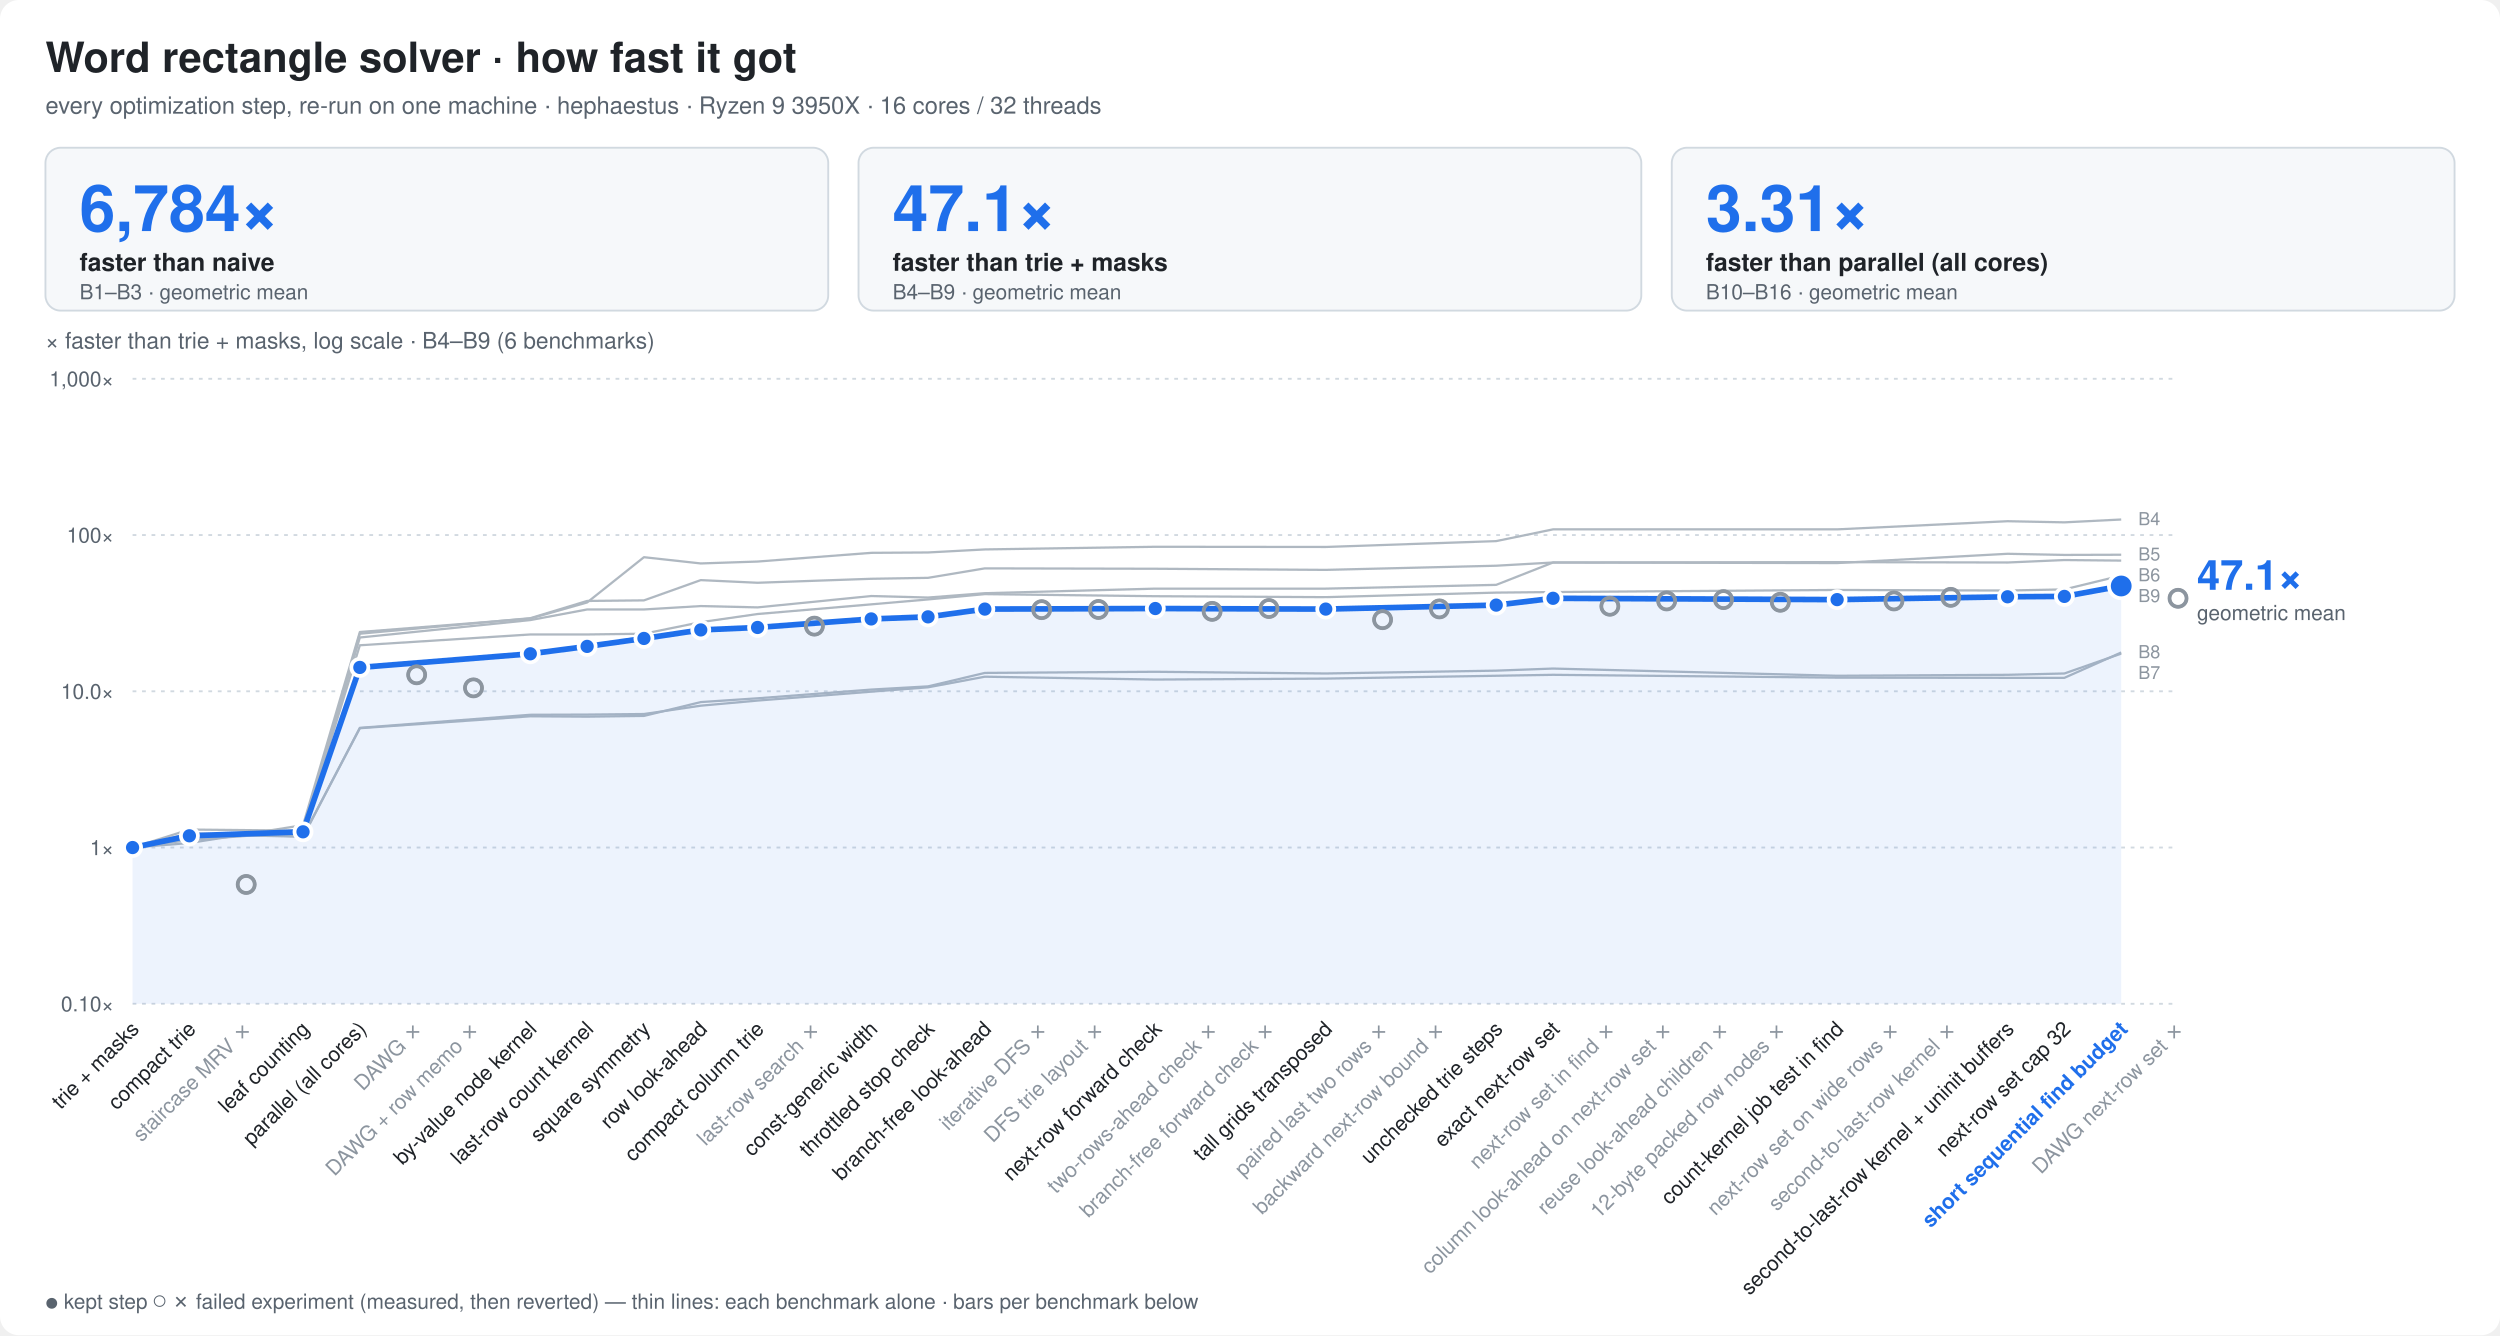
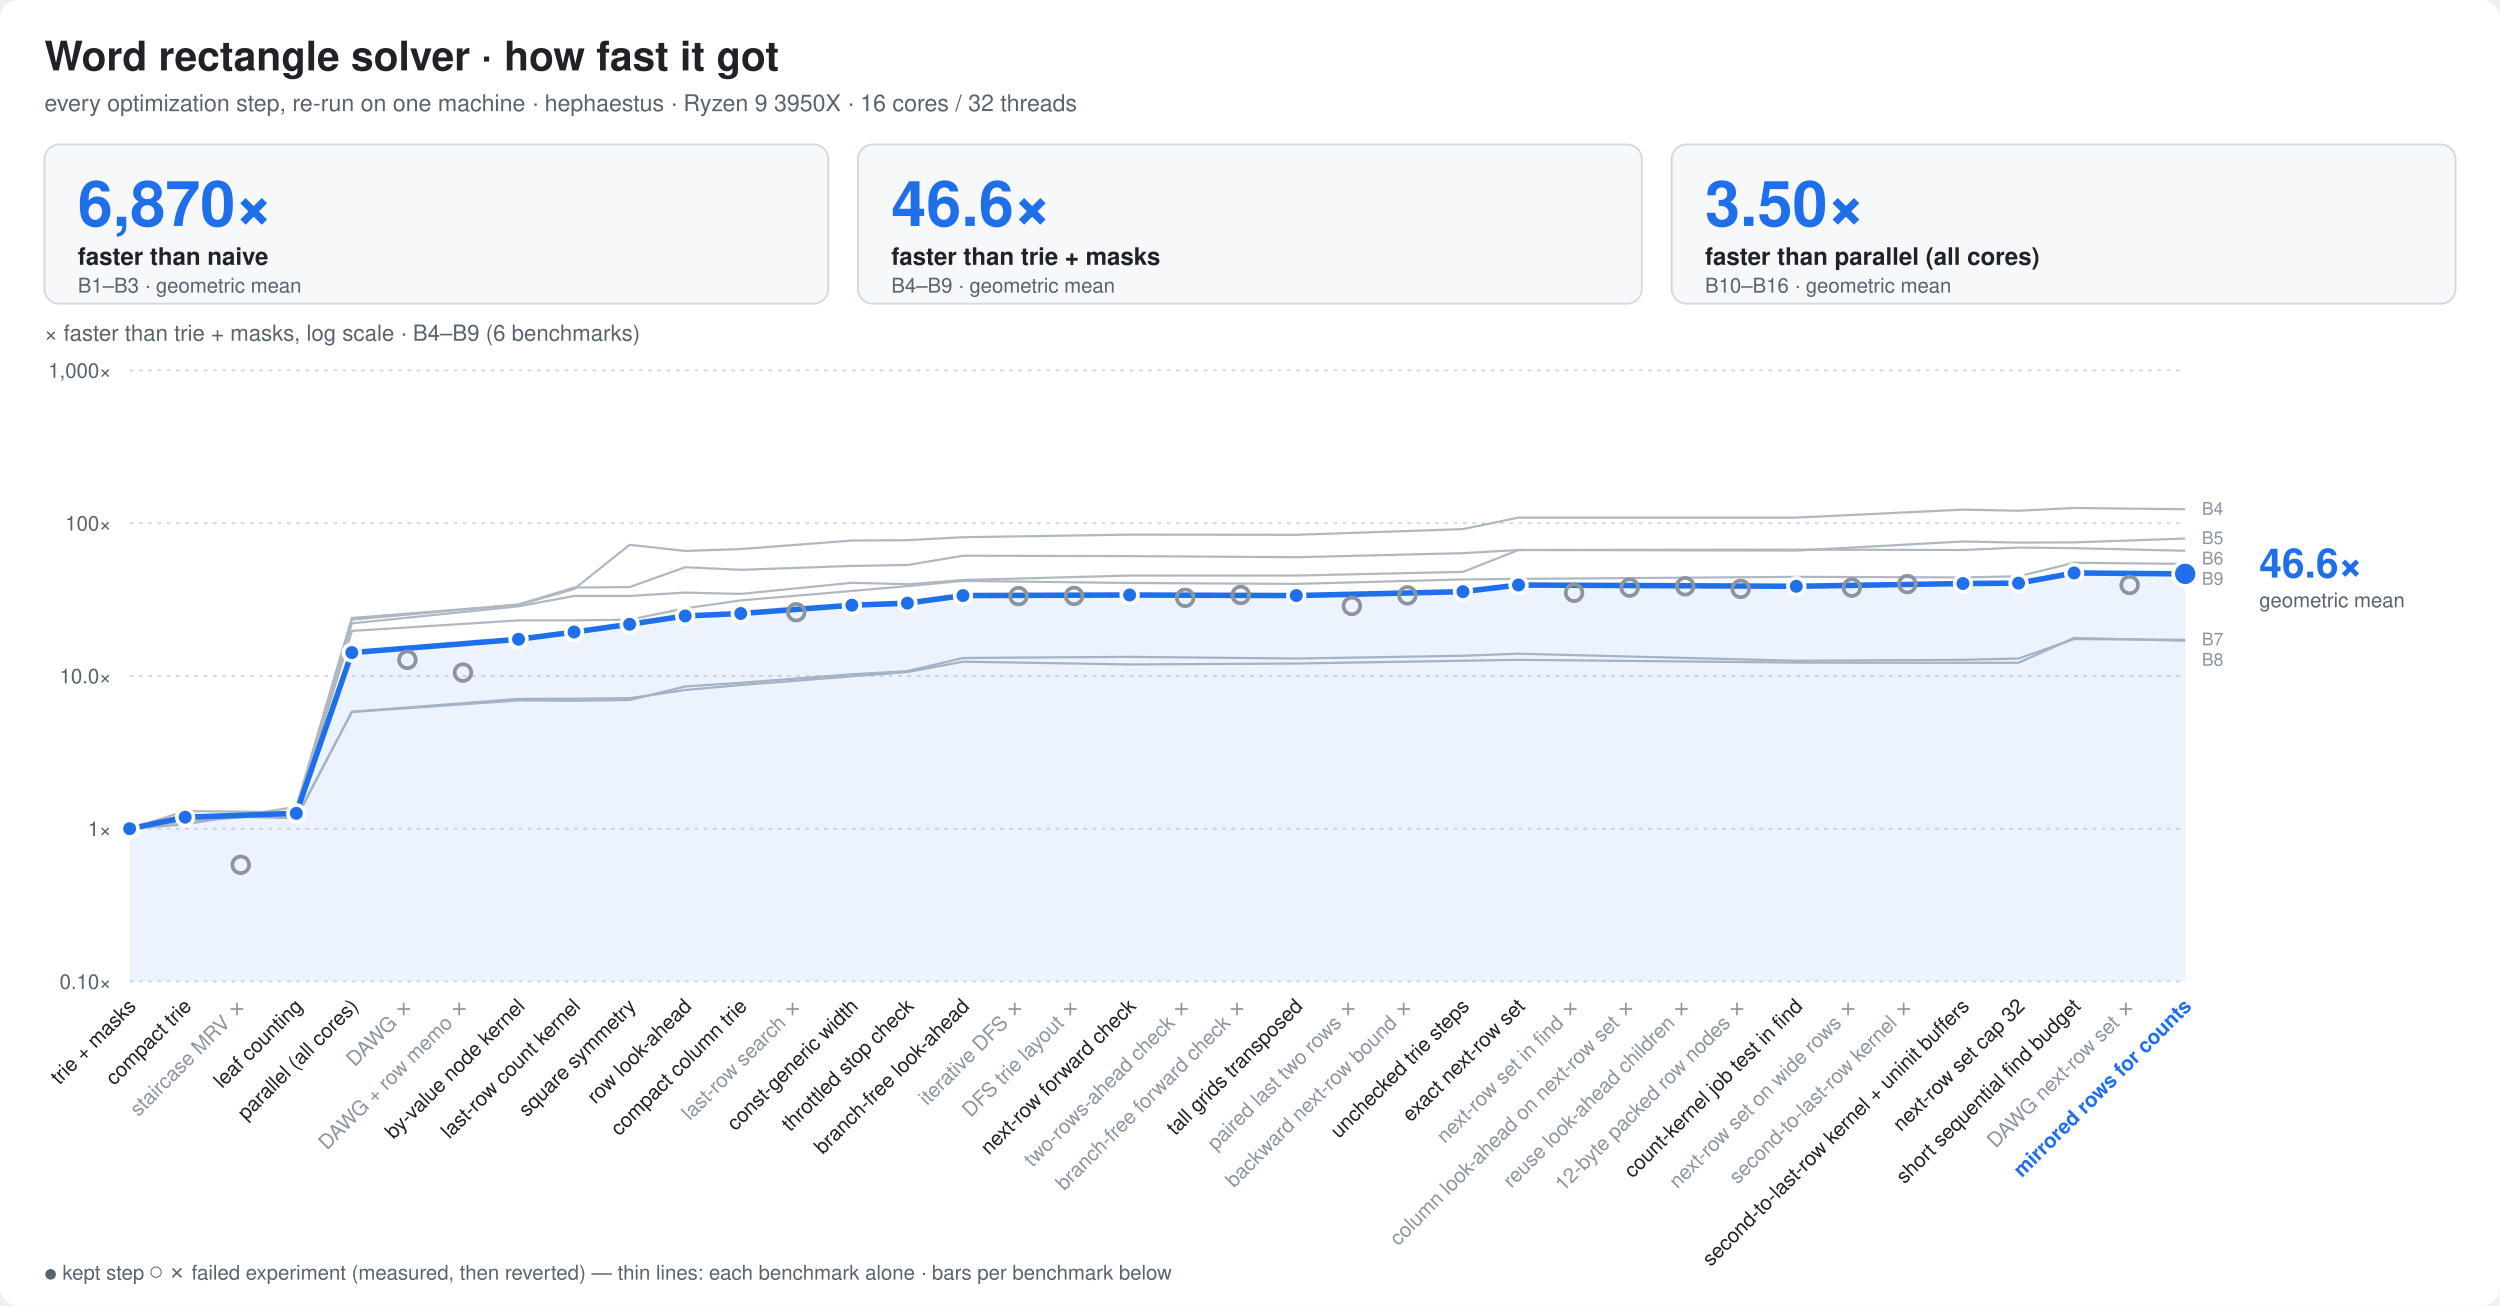
- <svg xmlns="http://www.w3.org/2000/svg" width="1320" height="705" viewBox="0 0 1320 705" font-family="ui-sans-serif,-apple-system,Segoe UI,Helvetica,Arial,sans-serif">
+ <svg xmlns="http://www.w3.org/2000/svg" width="1350" height="705" viewBox="0 0 1350 705" font-family="ui-sans-serif,-apple-system,Segoe UI,Helvetica,Arial,sans-serif">
  <style>
  .bg{fill:#ffffff} .t{fill:#1f2328} .m{fill:#59636e} .g{stroke:#d1d9e0}
  .bar{fill:#8fb8de} .best{fill:#1f6feb} .x{fill:#1a7f37;font-weight:600}
  .fail{fill:url(#hatch)} .hs{stroke:#afb8c1} .hb{fill:#eaeef2} .f{fill:#cf222e;font-weight:600}
  .ft{fill:#8c959f} .cur{fill:#1f6feb;font-weight:700}
  .ln{stroke:#1f6feb;fill:none} .lnf{fill:#1f6feb} .ctx{stroke:#afb8c1;fill:none} .ring{stroke:#ffffff}
  .fx{stroke:#8c959f;fill:none} .area{fill:#1f6feb;fill-opacity:.08} .tile{fill:#f6f8fa;stroke:#d1d9e0}
  .big{fill:#1f6feb;font-weight:800}
  .s2{stroke:#eb6834;fill:none} .s2f{fill:#eb6834} .s3{stroke:#1baf7a;fill:none} .s3f{fill:#1baf7a}
  @media (prefers-color-scheme: dark){
    .s2{stroke:#d95926} .s2f{fill:#d95926} .s3{stroke:#199e70} .s3f{fill:#199e70}
    .bg{fill:#0d1117} .t{fill:#e6edf3} .m{fill:#9198a1} .g{stroke:#30363d}
    .bar{fill:#2f5f8f} .best{fill:#4493f8} .x{fill:#3fb950}
    .hs{stroke:#484f58} .hb{fill:#21262d} .f{fill:#f85149} .ft{fill:#6e7681} .cur{fill:#4493f8}
    .ln{stroke:#4493f8} .lnf{fill:#4493f8} .ctx{stroke:#484f58} .ring{stroke:#0d1117}
    .fx{stroke:#6e7681} .area{fill:#4493f8;fill-opacity:.10} .tile{fill:#161b22;stroke:#30363d} .big{fill:#4493f8}
  }
</style>
-   <rect class="bg" width="1320" height="705" rx="10" />
+   <rect class="bg" width="1350" height="705" rx="10" />
  <text class="t" x="24" y="38" font-size="22" font-weight="800">Word rectangle solver · how fast it got</text>
  <text class="m" x="24" y="60" font-size="12.5">every optimization step, re-run on one machine · hephaestus · Ryzen 9 3950X · 16 cores / 32 threads</text>
-   <rect class="tile" x="24.0" y="78" width="413.3" height="86" rx="8" />
-   <text class="big" x="42.0" y="122" font-size="34">6,784×</text>
+   <rect class="tile" x="24.0" y="78" width="423.3" height="86" rx="8" />
+   <text class="big" x="42.0" y="122" font-size="34">6,870×</text>
  <text class="t" x="42.0" y="143" font-size="13" font-weight="600">faster than naive</text>
  <text class="m" x="42.0" y="158" font-size="11">B1–B3 · geometric mean</text>
-   <rect class="tile" x="453.3" y="78" width="413.3" height="86" rx="8" />
-   <text class="big" x="471.3" y="122" font-size="34">47.1×</text>
-   <text class="t" x="471.3" y="143" font-size="13" font-weight="600">faster than trie + masks</text>
-   <text class="m" x="471.3" y="158" font-size="11">B4–B9 · geometric mean</text>
-   <rect class="tile" x="882.7" y="78" width="413.3" height="86" rx="8" />
-   <text class="big" x="900.7" y="122" font-size="34">3.31×</text>
-   <text class="t" x="900.7" y="143" font-size="13" font-weight="600">faster than parallel (all cores)</text>
-   <text class="m" x="900.7" y="158" font-size="11">B10–B16 · geometric mean</text>
-   <line class="g" x1="70" x2="1150" y1="530.0" y2="530.0" stroke-dasharray="2 3" />
+   <rect class="tile" x="463.3" y="78" width="423.3" height="86" rx="8" />
+   <text class="big" x="481.3" y="122" font-size="34">46.6×</text>
+   <text class="t" x="481.3" y="143" font-size="13" font-weight="600">faster than trie + masks</text>
+   <text class="m" x="481.3" y="158" font-size="11">B4–B9 · geometric mean</text>
+   <rect class="tile" x="902.7" y="78" width="423.3" height="86" rx="8" />
+   <text class="big" x="920.7" y="122" font-size="34">3.50×</text>
+   <text class="t" x="920.7" y="143" font-size="13" font-weight="600">faster than parallel (all cores)</text>
+   <text class="m" x="920.7" y="158" font-size="11">B10–B16 · geometric mean</text>
+   <line class="g" x1="70" x2="1180" y1="530.0" y2="530.0" stroke-dasharray="2 3" />
  <text class="m" x="60" y="534.0" font-size="11" text-anchor="end">0.10×</text>
-   <line class="g" x1="70" x2="1150" y1="447.5" y2="447.5" stroke-dasharray="2 3" />
+   <line class="g" x1="70" x2="1180" y1="447.5" y2="447.5" stroke-dasharray="2 3" />
  <text class="m" x="60" y="451.5" font-size="11" text-anchor="end">1×</text>
-   <line class="g" x1="70" x2="1150" y1="365.0" y2="365.0" stroke-dasharray="2 3" />
+   <line class="g" x1="70" x2="1180" y1="365.0" y2="365.0" stroke-dasharray="2 3" />
  <text class="m" x="60" y="369.0" font-size="11" text-anchor="end">10.0×</text>
-   <line class="g" x1="70" x2="1150" y1="282.5" y2="282.5" stroke-dasharray="2 3" />
+   <line class="g" x1="70" x2="1180" y1="282.5" y2="282.5" stroke-dasharray="2 3" />
  <text class="m" x="60" y="286.5" font-size="11" text-anchor="end">100×</text>
-   <line class="g" x1="70" x2="1150" y1="200.0" y2="200.0" stroke-dasharray="2 3" />
+   <line class="g" x1="70" x2="1180" y1="200.0" y2="200.0" stroke-dasharray="2 3" />
  <text class="m" x="60" y="204.0" font-size="11" text-anchor="end">1,000×</text>
  <text class="m" x="24" y="184" font-size="12">× faster than trie + masks, log scale · B4–B9 (6 benchmarks)</text>
-   <polyline class="ctx" points="70.0,447.5 100.0,445.1 160.0,435.7 190.0,333.7 280.0,326.6 310.0,318.1 340.0,294.2 370.0,297.5 400.0,296.5 460.0,291.9 490.0,291.7 520.0,290.1 610.0,288.7 700.0,288.8 790.0,285.7 820.0,279.5 970.0,279.5 1060.0,275.2 1090.0,275.8 1120.0,274.3" stroke-width="1.2" stroke-linejoin="round" />
-   <polyline class="ctx" points="70.0,447.5 100.0,443.5 160.0,439.2 190.0,336.6 280.0,327.4 310.0,321.8 340.0,321.8 370.0,320.0 400.0,320.7 460.0,314.7 490.0,315.5 520.0,313.2 610.0,310.8 700.0,310.8 790.0,308.8 820.0,297.0 970.0,297.3 1060.0,292.4 1090.0,293.0 1120.0,292.9" stroke-width="1.2" stroke-linejoin="round" />
-   <polyline class="ctx" points="70.0,447.5 100.0,440.9 160.0,438.5 190.0,334.6 280.0,326.4 310.0,317.3 340.0,317.0 370.0,306.3 400.0,307.7 460.0,305.6 490.0,305.1 520.0,300.1 610.0,300.3 700.0,300.9 790.0,298.7 820.0,297.0 970.0,296.8 1060.0,297.0 1090.0,295.7 1120.0,296.0" stroke-width="1.2" stroke-linejoin="round" />
-   <polyline class="ctx" points="70.0,447.5 100.0,440.0 160.0,441.6 190.0,384.5 280.0,378.2 310.0,378.4 340.0,378.0 370.0,370.7 400.0,368.7 460.0,364.1 490.0,362.4 520.0,355.3 610.0,354.7 700.0,355.6 790.0,354.1 820.0,353.0 970.0,356.8 1060.0,356.3 1090.0,355.6 1120.0,345.1" stroke-width="1.2" stroke-linejoin="round" />
-   <polyline class="ctx" points="70.0,447.5 100.0,440.4 160.0,441.8 190.0,384.3 280.0,377.4 310.0,377.3 340.0,377.0 370.0,372.6 400.0,369.9 460.0,365.2 490.0,362.9 520.0,357.3 610.0,358.8 700.0,358.3 790.0,356.8 820.0,356.3 970.0,357.8 1060.0,357.9 1090.0,357.9 1120.0,344.5" stroke-width="1.2" stroke-linejoin="round" />
-   <polyline class="ctx" points="70.0,447.5 100.0,438.0 160.0,438.6 190.0,340.7 280.0,335.0 310.0,335.0 340.0,334.6 370.0,328.5 400.0,324.2 460.0,319.1 490.0,316.5 520.0,313.7 610.0,314.8 700.0,315.3 790.0,312.9 820.0,312.6 970.0,311.5 1060.0,311.8 1090.0,311.2 1120.0,303.9" stroke-width="1.2" stroke-linejoin="round" />
-   <text class="ft" x="1129.0" y="277.3" font-size="9.5">B4</text>
-   <text class="ft" x="1129.0" y="295.9" font-size="9.5">B5</text>
-   <text class="ft" x="1129.0" y="306.9" font-size="9.5">B6</text>
-   <text class="ft" x="1129.0" y="317.9" font-size="9.5">B9</text>
-   <text class="ft" x="1129.0" y="347.5" font-size="9.5">B8</text>
-   <text class="ft" x="1129.0" y="358.5" font-size="9.5">B7</text>
-   <polygon class="area" points="70.0,530 70.0,447.5 100.0,441.3 160.0,439.2 190.0,352.4 280.0,345.2 310.0,341.3 340.0,337.1 370.0,332.6 400.0,331.3 460.0,326.8 490.0,325.7 520.0,321.6 610.0,321.3 700.0,321.6 790.0,319.5 820.0,315.9 970.0,316.6 1060.0,315.1 1090.0,314.9 1120.0,309.4 1120.0,530" />
-   <polyline class="ln" points="70.0,447.5 100.0,441.3 160.0,439.2 190.0,352.4 280.0,345.2 310.0,341.3 340.0,337.1 370.0,332.6 400.0,331.3 460.0,326.8 490.0,325.7 520.0,321.6 610.0,321.3 700.0,321.6 790.0,319.5 820.0,315.9 970.0,316.6 1060.0,315.1 1090.0,314.9 1120.0,309.4" stroke-width="3" stroke-linejoin="round" stroke-linecap="round" />
+   <polyline class="ctx" points="70.0,447.5 100.0,445.1 160.0,435.7 190.0,333.7 280.0,326.6 310.0,318.1 340.0,294.2 370.0,297.5 400.0,296.5 460.0,291.9 490.0,291.7 520.0,290.1 610.0,288.7 700.0,288.8 790.0,285.7 820.0,279.5 970.0,279.5 1060.0,275.2 1090.0,275.8 1120.0,274.3 1180.0,275.0" stroke-width="1.2" stroke-linejoin="round" />
+   <polyline class="ctx" points="70.0,447.5 100.0,443.5 160.0,439.2 190.0,336.6 280.0,327.4 310.0,321.8 340.0,321.8 370.0,320.0 400.0,320.7 460.0,314.7 490.0,315.5 520.0,313.2 610.0,310.8 700.0,310.8 790.0,308.8 820.0,297.0 970.0,297.3 1060.0,292.4 1090.0,293.0 1120.0,292.9 1180.0,290.8" stroke-width="1.2" stroke-linejoin="round" />
+   <polyline class="ctx" points="70.0,447.5 100.0,440.9 160.0,438.5 190.0,334.6 280.0,326.4 310.0,317.3 340.0,317.0 370.0,306.3 400.0,307.7 460.0,305.6 490.0,305.1 520.0,300.1 610.0,300.3 700.0,300.9 790.0,298.7 820.0,297.0 970.0,296.8 1060.0,297.0 1090.0,295.7 1120.0,296.0 1180.0,297.4" stroke-width="1.2" stroke-linejoin="round" />
+   <polyline class="ctx" points="70.0,447.5 100.0,440.0 160.0,441.6 190.0,384.5 280.0,378.2 310.0,378.4 340.0,378.0 370.0,370.7 400.0,368.7 460.0,364.1 490.0,362.4 520.0,355.3 610.0,354.7 700.0,355.6 790.0,354.1 820.0,353.0 970.0,356.8 1060.0,356.3 1090.0,355.6 1120.0,345.1 1180.0,345.5" stroke-width="1.2" stroke-linejoin="round" />
+   <polyline class="ctx" points="70.0,447.5 100.0,440.4 160.0,441.8 190.0,384.3 280.0,377.4 310.0,377.3 340.0,377.0 370.0,372.6 400.0,369.9 460.0,365.2 490.0,362.9 520.0,357.3 610.0,358.8 700.0,358.3 790.0,356.8 820.0,356.3 970.0,357.8 1060.0,357.9 1090.0,357.9 1120.0,344.5 1180.0,346.0" stroke-width="1.2" stroke-linejoin="round" />
+   <polyline class="ctx" points="70.0,447.5 100.0,438.0 160.0,438.6 190.0,340.7 280.0,335.0 310.0,335.0 340.0,334.6 370.0,328.5 400.0,324.2 460.0,319.1 490.0,316.5 520.0,313.7 610.0,314.8 700.0,315.3 790.0,312.9 820.0,312.6 970.0,311.5 1060.0,311.8 1090.0,311.2 1120.0,303.9 1180.0,304.5" stroke-width="1.2" stroke-linejoin="round" />
+   <text class="ft" x="1189.0" y="278.0" font-size="9.5">B4</text>
+   <text class="ft" x="1189.0" y="293.8" font-size="9.5">B5</text>
+   <text class="ft" x="1189.0" y="304.8" font-size="9.5">B6</text>
+   <text class="ft" x="1189.0" y="315.8" font-size="9.5">B9</text>
+   <text class="ft" x="1189.0" y="348.5" font-size="9.5">B7</text>
+   <text class="ft" x="1189.0" y="359.5" font-size="9.5">B8</text>
+   <polygon class="area" points="70.0,530 70.0,447.5 100.0,441.3 160.0,439.2 190.0,352.4 280.0,345.2 310.0,341.3 340.0,337.1 370.0,332.6 400.0,331.3 460.0,326.8 490.0,325.7 520.0,321.6 610.0,321.3 700.0,321.6 790.0,319.5 820.0,315.9 970.0,316.6 1060.0,315.1 1090.0,314.9 1120.0,309.4 1180.0,309.9 1180.0,530" />
+   <polyline class="ln" points="70.0,447.5 100.0,441.3 160.0,439.2 190.0,352.4 280.0,345.2 310.0,341.3 340.0,337.1 370.0,332.6 400.0,331.3 460.0,326.8 490.0,325.7 520.0,321.6 610.0,321.3 700.0,321.6 790.0,319.5 820.0,315.9 970.0,316.6 1060.0,315.1 1090.0,314.9 1120.0,309.4 1180.0,309.9" stroke-width="3" stroke-linejoin="round" stroke-linecap="round" />
  <circle class="lnf ring" cx="70.0" cy="447.5" r="4.5" stroke-width="2" />
  <circle class="lnf ring" cx="100.0" cy="441.3" r="4.5" stroke-width="2" />
  <circle class="fx ring" cx="130.0" cy="467.0" r="4.5" stroke-width="2" fill="none" />
  <circle class="fx" cx="130.0" cy="467.0" r="4.5" stroke-width="1.6" />
  <circle class="lnf ring" cx="160.0" cy="439.2" r="4.5" stroke-width="2" />
  <circle class="lnf ring" cx="190.0" cy="352.4" r="4.5" stroke-width="2" />
  <circle class="fx ring" cx="220.0" cy="356.3" r="4.5" stroke-width="2" fill="none" />
  <circle class="fx" cx="220.0" cy="356.3" r="4.5" stroke-width="1.6" />
  <circle class="fx ring" cx="250.0" cy="363.2" r="4.5" stroke-width="2" fill="none" />
  <circle class="fx" cx="250.0" cy="363.2" r="4.5" stroke-width="1.6" />
  <circle class="lnf ring" cx="280.0" cy="345.2" r="4.5" stroke-width="2" />
  <circle class="lnf ring" cx="310.0" cy="341.3" r="4.5" stroke-width="2" />
  <circle class="lnf ring" cx="340.0" cy="337.1" r="4.5" stroke-width="2" />
  <circle class="lnf ring" cx="370.0" cy="332.6" r="4.5" stroke-width="2" />
  <circle class="lnf ring" cx="400.0" cy="331.3" r="4.5" stroke-width="2" />
  <circle class="fx ring" cx="430.0" cy="330.6" r="4.5" stroke-width="2" fill="none" />
  <circle class="fx" cx="430.0" cy="330.6" r="4.5" stroke-width="1.6" />
  <circle class="lnf ring" cx="460.0" cy="326.8" r="4.5" stroke-width="2" />
  <circle class="lnf ring" cx="490.0" cy="325.7" r="4.5" stroke-width="2" />
  <circle class="lnf ring" cx="520.0" cy="321.6" r="4.5" stroke-width="2" />
  <circle class="fx ring" cx="550.0" cy="321.9" r="4.5" stroke-width="2" fill="none" />
  <circle class="fx" cx="550.0" cy="321.9" r="4.5" stroke-width="1.6" />
  <circle class="fx ring" cx="580.0" cy="321.8" r="4.5" stroke-width="2" fill="none" />
  <circle class="fx" cx="580.0" cy="321.8" r="4.5" stroke-width="1.6" />
  <circle class="lnf ring" cx="610.0" cy="321.3" r="4.5" stroke-width="2" />
  <circle class="fx ring" cx="640.0" cy="322.8" r="4.5" stroke-width="2" fill="none" />
  <circle class="fx" cx="640.0" cy="322.8" r="4.5" stroke-width="1.6" />
  <circle class="fx ring" cx="670.0" cy="321.3" r="4.5" stroke-width="2" fill="none" />
  <circle class="fx" cx="670.0" cy="321.3" r="4.5" stroke-width="1.6" />
  <circle class="lnf ring" cx="700.0" cy="321.6" r="4.5" stroke-width="2" />
  <circle class="fx ring" cx="730.0" cy="327.2" r="4.5" stroke-width="2" fill="none" />
  <circle class="fx" cx="730.0" cy="327.2" r="4.5" stroke-width="1.6" />
  <circle class="fx ring" cx="760.0" cy="321.5" r="4.5" stroke-width="2" fill="none" />
  <circle class="fx" cx="760.0" cy="321.5" r="4.5" stroke-width="1.6" />
  <circle class="lnf ring" cx="790.0" cy="319.5" r="4.5" stroke-width="2" />
  <circle class="lnf ring" cx="820.0" cy="315.9" r="4.5" stroke-width="2" />
  <circle class="fx ring" cx="850.0" cy="320.1" r="4.5" stroke-width="2" fill="none" />
  <circle class="fx" cx="850.0" cy="320.1" r="4.5" stroke-width="1.6" />
  <circle class="fx ring" cx="880.0" cy="317.3" r="4.5" stroke-width="2" fill="none" />
  <circle class="fx" cx="880.0" cy="317.3" r="4.5" stroke-width="1.6" />
  <circle class="fx ring" cx="910.0" cy="316.6" r="4.5" stroke-width="2" fill="none" />
  <circle class="fx" cx="910.0" cy="316.6" r="4.5" stroke-width="1.6" />
  <circle class="fx ring" cx="940.0" cy="318.0" r="4.5" stroke-width="2" fill="none" />
  <circle class="fx" cx="940.0" cy="318.0" r="4.5" stroke-width="1.6" />
  <circle class="lnf ring" cx="970.0" cy="316.6" r="4.5" stroke-width="2" />
  <circle class="fx ring" cx="1000.0" cy="317.3" r="4.5" stroke-width="2" fill="none" />
  <circle class="fx" cx="1000.0" cy="317.3" r="4.5" stroke-width="1.6" />
  <circle class="fx ring" cx="1030.0" cy="315.4" r="4.5" stroke-width="2" fill="none" />
  <circle class="fx" cx="1030.0" cy="315.4" r="4.5" stroke-width="1.6" />
  <circle class="lnf ring" cx="1060.0" cy="315.1" r="4.5" stroke-width="2" />
  <circle class="lnf ring" cx="1090.0" cy="314.9" r="4.5" stroke-width="2" />
-   <circle class="lnf ring" cx="1120.0" cy="309.4" r="6.5" stroke-width="2" />
+   <circle class="lnf ring" cx="1120.0" cy="309.4" r="4.5" stroke-width="2" />
  <circle class="fx ring" cx="1150.0" cy="315.9" r="4.5" stroke-width="2" fill="none" />
  <circle class="fx" cx="1150.0" cy="315.9" r="4.5" stroke-width="1.6" />
-   <text class="big" x="1160.0" y="311.4" font-size="22">47.1×</text>
-   <text class="m" x="1160.0" y="327.4" font-size="11">geometric mean</text>
+   <circle class="lnf ring" cx="1180.0" cy="309.9" r="6.5" stroke-width="2" />
+   <text class="big" x="1220.0" y="311.9" font-size="22">46.6×</text>
+   <text class="m" x="1220.0" y="327.9" font-size="11">geometric mean</text>
  <text class="t" font-size="11" text-anchor="end" transform="translate(74.0,544) rotate(-45)">trie + masks</text>
  <text class="t" font-size="11" text-anchor="end" transform="translate(104.0,544) rotate(-45)">compact trie</text>
  <text class="ft" font-size="11" text-anchor="end" transform="translate(134.0,544) rotate(-45)">staircase MRV ✗</text>
  <text class="t" font-size="11" text-anchor="end" transform="translate(164.0,544) rotate(-45)">leaf counting</text>
  <text class="t" font-size="11" text-anchor="end" transform="translate(194.0,544) rotate(-45)">parallel (all cores)</text>
  <text class="ft" font-size="11" text-anchor="end" transform="translate(224.0,544) rotate(-45)">DAWG ✗</text>
  <text class="ft" font-size="11" text-anchor="end" transform="translate(254.0,544) rotate(-45)">DAWG + row memo ✗</text>
  <text class="t" font-size="11" text-anchor="end" transform="translate(284.0,544) rotate(-45)">by-value node kernel</text>
  <text class="t" font-size="11" text-anchor="end" transform="translate(314.0,544) rotate(-45)">last-row count kernel</text>
  <text class="t" font-size="11" text-anchor="end" transform="translate(344.0,544) rotate(-45)">square symmetry</text>
  <text class="t" font-size="11" text-anchor="end" transform="translate(374.0,544) rotate(-45)">row look-ahead</text>
  <text class="t" font-size="11" text-anchor="end" transform="translate(404.0,544) rotate(-45)">compact column trie</text>
  <text class="ft" font-size="11" text-anchor="end" transform="translate(434.0,544) rotate(-45)">last-row search ✗</text>
  <text class="t" font-size="11" text-anchor="end" transform="translate(464.0,544) rotate(-45)">const-generic width</text>
  <text class="t" font-size="11" text-anchor="end" transform="translate(494.0,544) rotate(-45)">throttled stop check</text>
  <text class="t" font-size="11" text-anchor="end" transform="translate(524.0,544) rotate(-45)">branch-free look-ahead</text>
  <text class="ft" font-size="11" text-anchor="end" transform="translate(554.0,544) rotate(-45)">iterative DFS ✗</text>
  <text class="ft" font-size="11" text-anchor="end" transform="translate(584.0,544) rotate(-45)">DFS trie layout ✗</text>
  <text class="t" font-size="11" text-anchor="end" transform="translate(614.0,544) rotate(-45)">next-row forward check</text>
  <text class="ft" font-size="11" text-anchor="end" transform="translate(644.0,544) rotate(-45)">two-rows-ahead check ✗</text>
  <text class="ft" font-size="11" text-anchor="end" transform="translate(674.0,544) rotate(-45)">branch-free forward check ✗</text>
  <text class="t" font-size="11" text-anchor="end" transform="translate(704.0,544) rotate(-45)">tall grids transposed</text>
  <text class="ft" font-size="11" text-anchor="end" transform="translate(734.0,544) rotate(-45)">paired last two rows ✗</text>
  <text class="ft" font-size="11" text-anchor="end" transform="translate(764.0,544) rotate(-45)">backward next-row bound ✗</text>
  <text class="t" font-size="11" text-anchor="end" transform="translate(794.0,544) rotate(-45)">unchecked trie steps</text>
  <text class="t" font-size="11" text-anchor="end" transform="translate(824.0,544) rotate(-45)">exact next-row set</text>
  <text class="ft" font-size="11" text-anchor="end" transform="translate(854.0,544) rotate(-45)">next-row set in find ✗</text>
  <text class="ft" font-size="11" text-anchor="end" transform="translate(884.0,544) rotate(-45)">column look-ahead on next-row set ✗</text>
  <text class="ft" font-size="11" text-anchor="end" transform="translate(914.0,544) rotate(-45)">reuse look-ahead children ✗</text>
  <text class="ft" font-size="11" text-anchor="end" transform="translate(944.0,544) rotate(-45)">12-byte packed row nodes ✗</text>
  <text class="t" font-size="11" text-anchor="end" transform="translate(974.0,544) rotate(-45)">count-kernel job test in find</text>
  <text class="ft" font-size="11" text-anchor="end" transform="translate(1004.0,544) rotate(-45)">next-row set on wide rows ✗</text>
  <text class="ft" font-size="11" text-anchor="end" transform="translate(1034.0,544) rotate(-45)">second-to-last-row kernel ✗</text>
  <text class="t" font-size="11" text-anchor="end" transform="translate(1064.0,544) rotate(-45)">second-to-last-row kernel + uninit buffers</text>
  <text class="t" font-size="11" text-anchor="end" transform="translate(1094.0,544) rotate(-45)">next-row set cap 32</text>
-   <text class="cur" font-size="11" text-anchor="end" transform="translate(1124.0,544) rotate(-45)">short sequential find budget</text>
+   <text class="t" font-size="11" text-anchor="end" transform="translate(1124.0,544) rotate(-45)">short sequential find budget</text>
  <text class="ft" font-size="11" text-anchor="end" transform="translate(1154.0,544) rotate(-45)">DAWG next-row set ✗</text>
+   <text class="cur" font-size="11" text-anchor="end" transform="translate(1184.0,544) rotate(-45)">mirrored rows for counts</text>
  <text class="m" x="24" y="691" font-size="11">● kept step   ○ ✗ failed experiment (measured, then reverted)   — thin lines: each benchmark alone · bars per benchmark below</text>
</svg>
